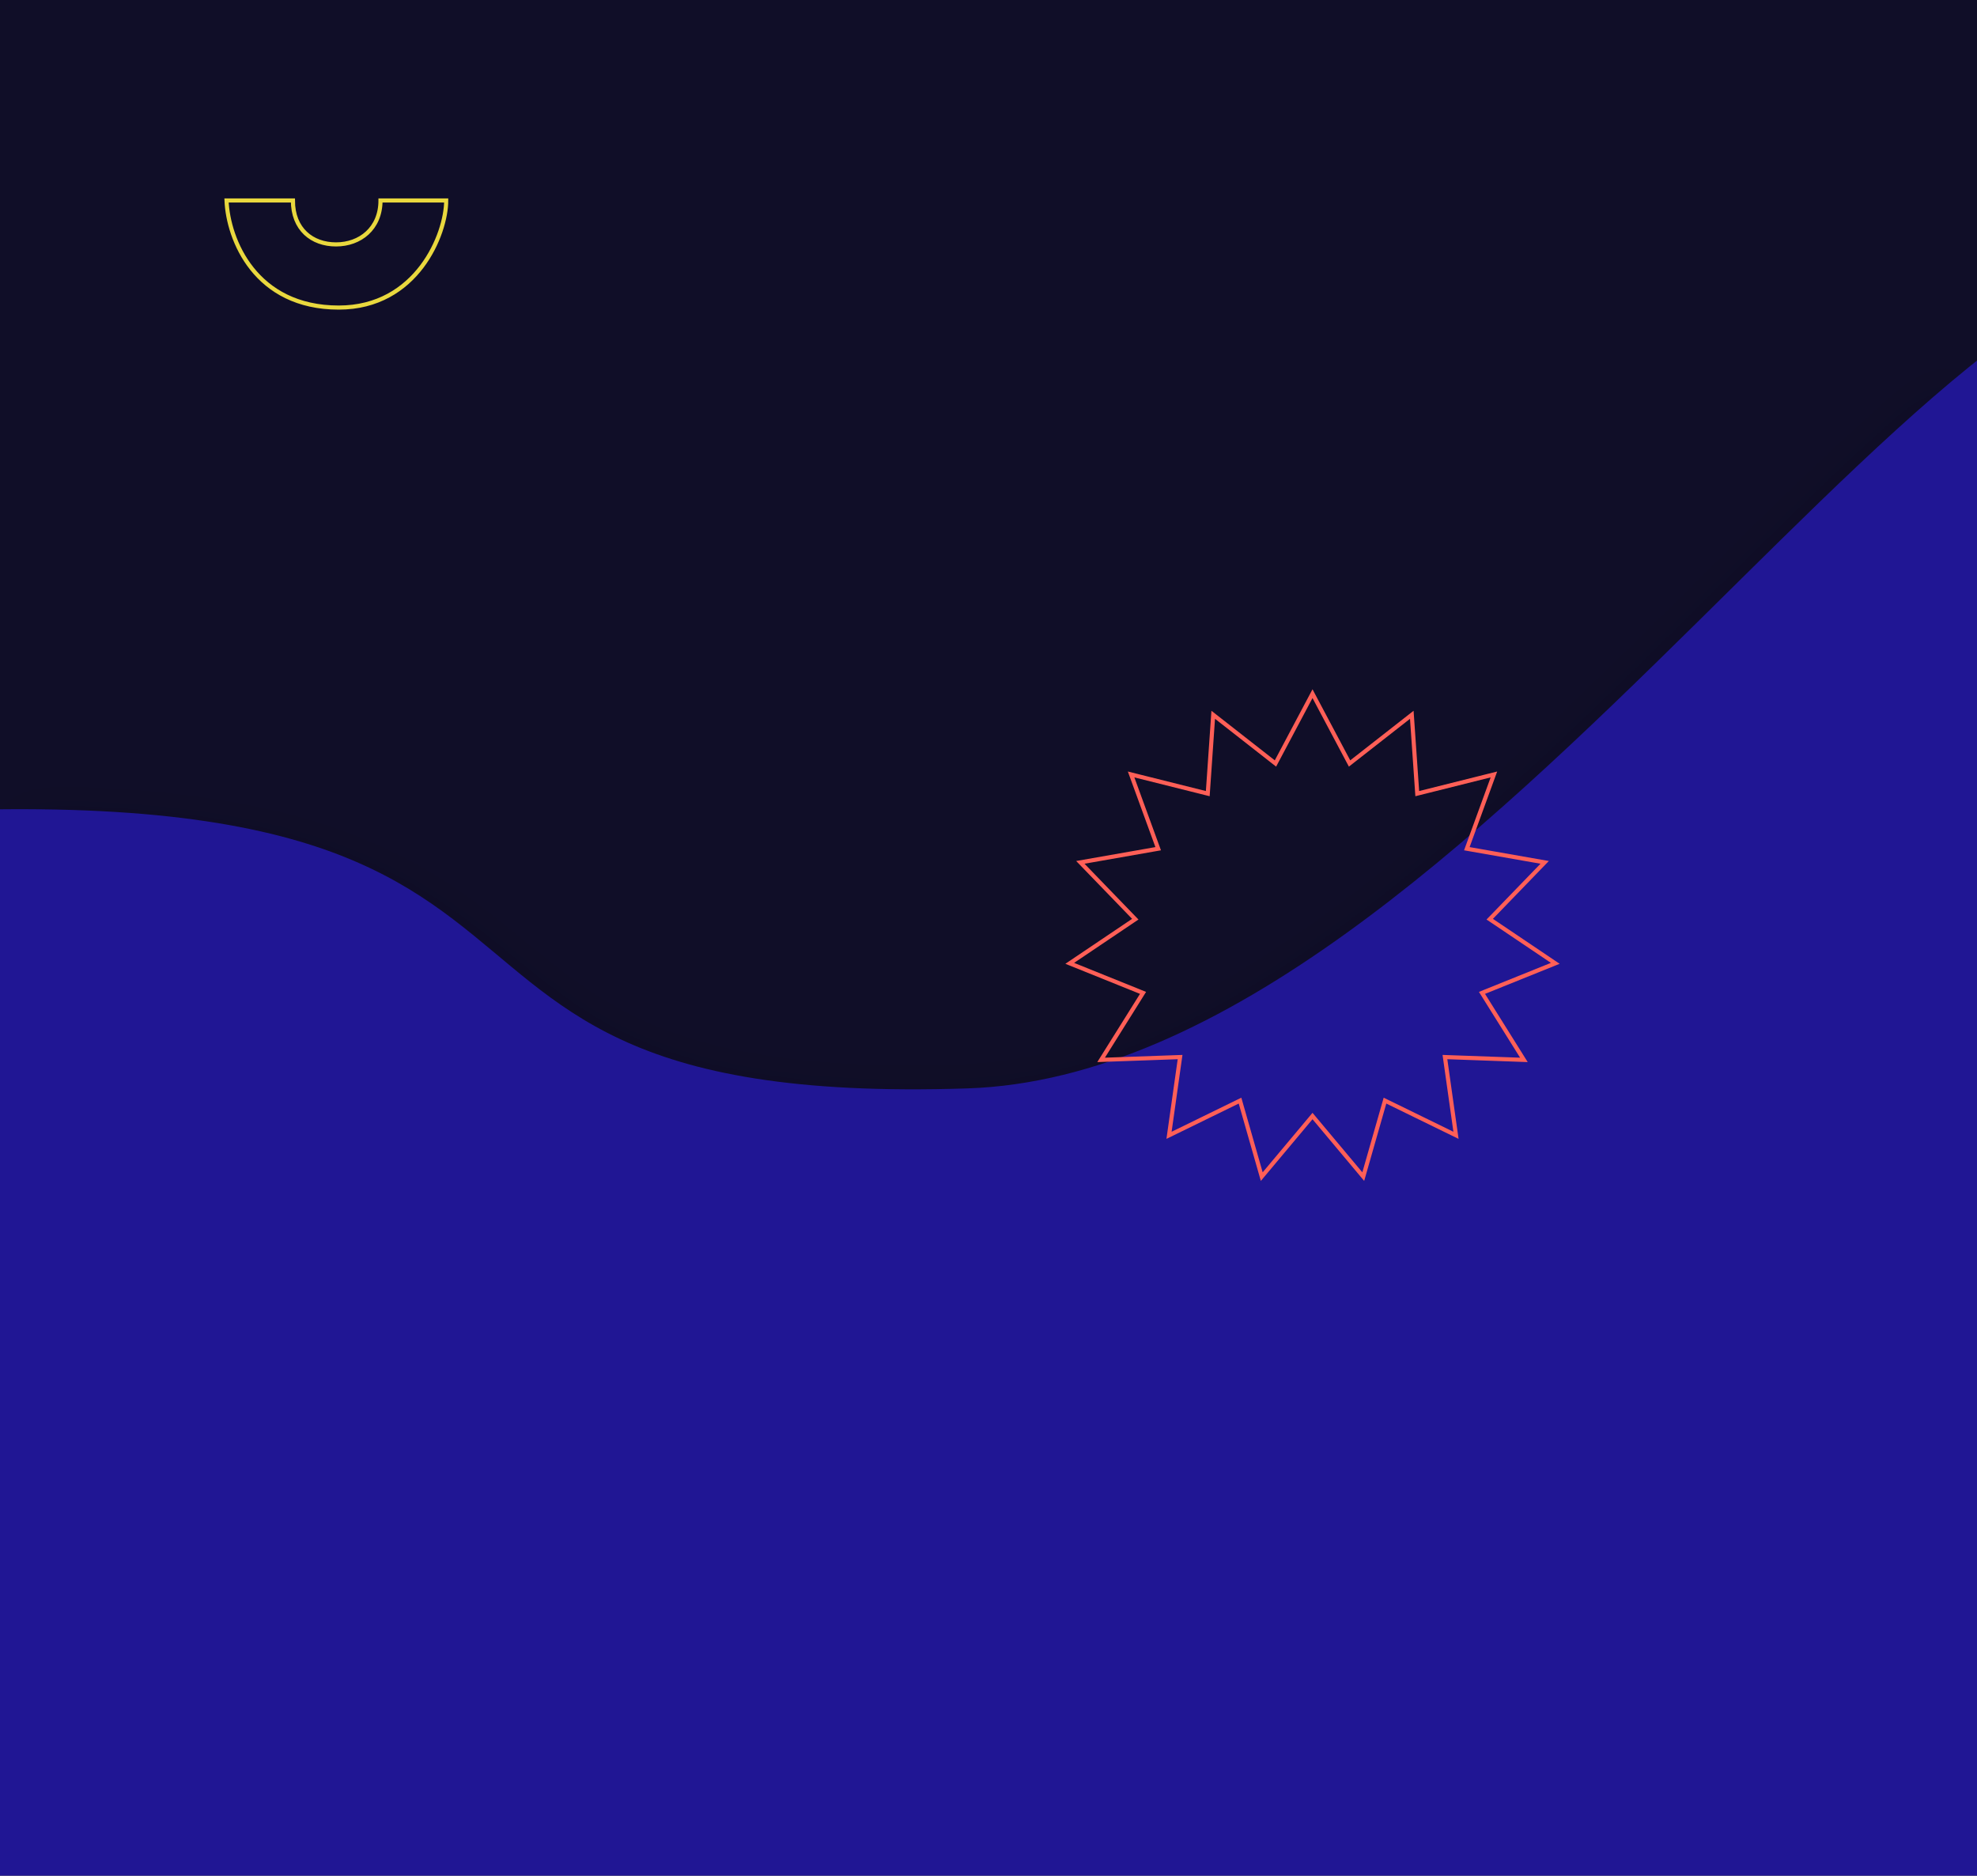
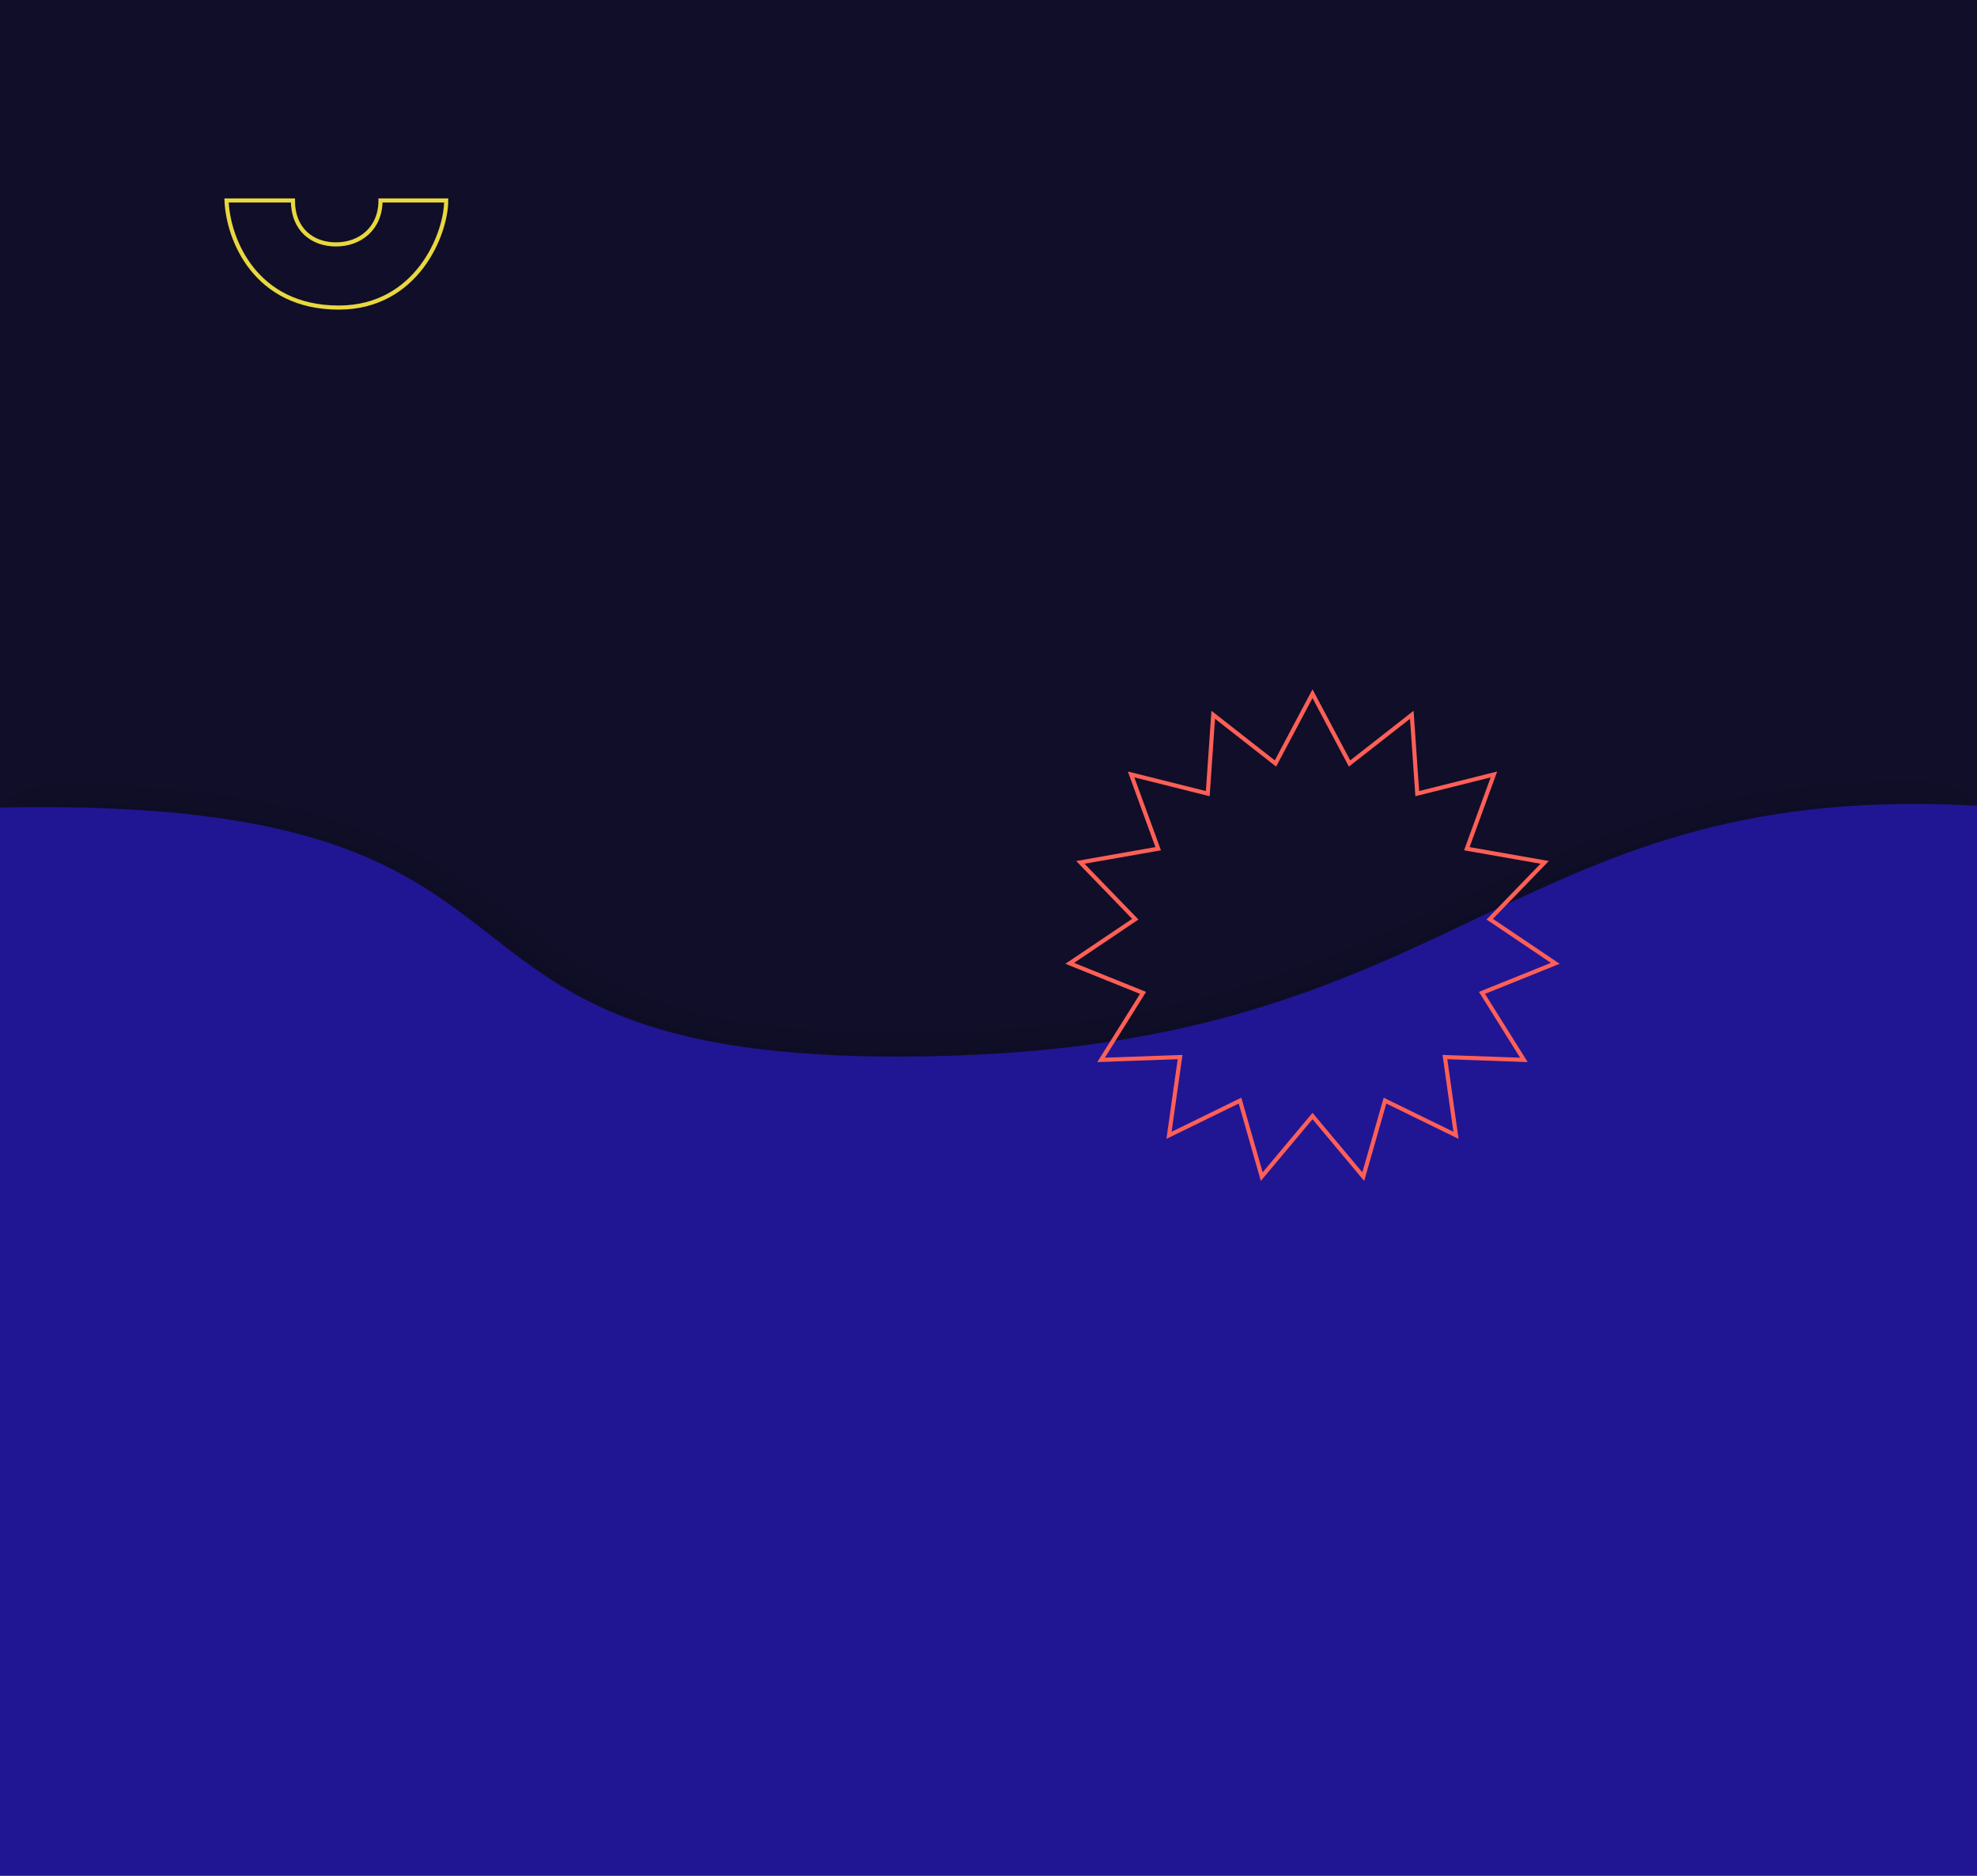
<svg xmlns="http://www.w3.org/2000/svg" width="1440" height="1366" viewBox="0 0 1440 1366" fill="none">
  <g clip-path="url(#clip0_1119_91)">
    <rect width="1440" height="1366" fill="#100E28" />
    <g filter="url(#filter0_d_1119_91)">
-       <path d="M704.77 792.667C1076.6 780.324 1440.75 96.579 1635.93 199.306L1698.97 1461.05L-360.019 1618.98L-276.467 610.903C540.588 507.63 196.37 809.544 704.77 792.667Z" fill="#201694" />
+       <path d="M696.27 768.764C1068.1 756.421 1105 567 1442.5 587L1698.97 1461.05L-360.019 1618.98L-276.468 610.903C540.587 507.63 187.87 785.641 696.27 768.764Z" fill="#201694" />
    </g>
    <path d="M984.396 554.939L1028.32 520.571L1032.17 576.208L1032.29 577.994L1034.03 577.56L1088.13 564.028L1069.02 616.421L1068.41 618.103L1070.17 618.412L1125.1 628.057L1086.33 668.146L1085.08 669.433L1086.57 670.433L1132.83 701.585L1081.1 722.439L1079.44 723.109L1080.39 724.626L1109.98 771.9L1054.25 769.913L1052.46 769.849L1052.71 771.622L1060.51 826.844L1010.4 802.359L1008.79 801.573L1008.3 803.294L992.967 856.915L957.15 814.167L956 812.794L954.85 814.167L919.033 856.915L903.7 803.294L903.208 801.573L901.599 802.359L851.491 826.844L859.294 771.622L859.544 769.849L857.755 769.913L802.02 771.9L831.608 724.626L832.558 723.109L830.898 722.439L779.173 701.585L825.432 670.433L826.917 669.433L825.672 668.146L786.902 628.057L841.831 618.412L843.595 618.103L842.981 616.421L823.868 564.028L877.972 577.56L879.709 577.994L879.832 576.208L883.682 520.571L927.604 554.939L929.014 556.042L929.854 554.461L956 505.199L982.146 554.461L982.986 556.042L984.396 554.939Z" stroke="#FF5F57" stroke-width="3" />
    <path d="M325 146H277.15C277.15 166.5 262.196 178 244.751 178C227.305 178 213.349 167 213.349 146H165C166.163 174.5 185.935 224 246.745 224C303.567 224 325 170.5 325 146Z" stroke="#E9D83E" stroke-width="3" />
  </g>
  <defs>
-     <filter id="filter0_d_1119_91" x="-408.019" y="156.794" width="2154.99" height="1526.19" filterUnits="userSpaceOnUse" color-interpolation-filters="sRGB">
+     <filter id="filter0_d_1119_91" x="-408.019" y="553.522" width="2154.99" height="1129.46" filterUnits="userSpaceOnUse" color-interpolation-filters="sRGB">
      <feFlood flood-opacity="0" result="BackgroundImageFix" />
      <feColorMatrix in="SourceAlpha" type="matrix" values="0 0 0 0 0 0 0 0 0 0 0 0 0 0 0 0 0 0 127 0" result="hardAlpha" />
      <feOffset dy="16" />
      <feGaussianBlur stdDeviation="24" />
      <feColorMatrix type="matrix" values="0 0 0 0 0 0 0 0 0 0 0 0 0 0 0 0 0 0 0.176 0" />
      <feBlend mode="normal" in2="BackgroundImageFix" result="effect1_dropShadow_1119_91" />
      <feBlend mode="normal" in="SourceGraphic" in2="effect1_dropShadow_1119_91" result="shape" />
    </filter>
    <clipPath id="clip0_1119_91">
      <rect width="1440" height="1366" fill="white" />
    </clipPath>
  </defs>
</svg>
